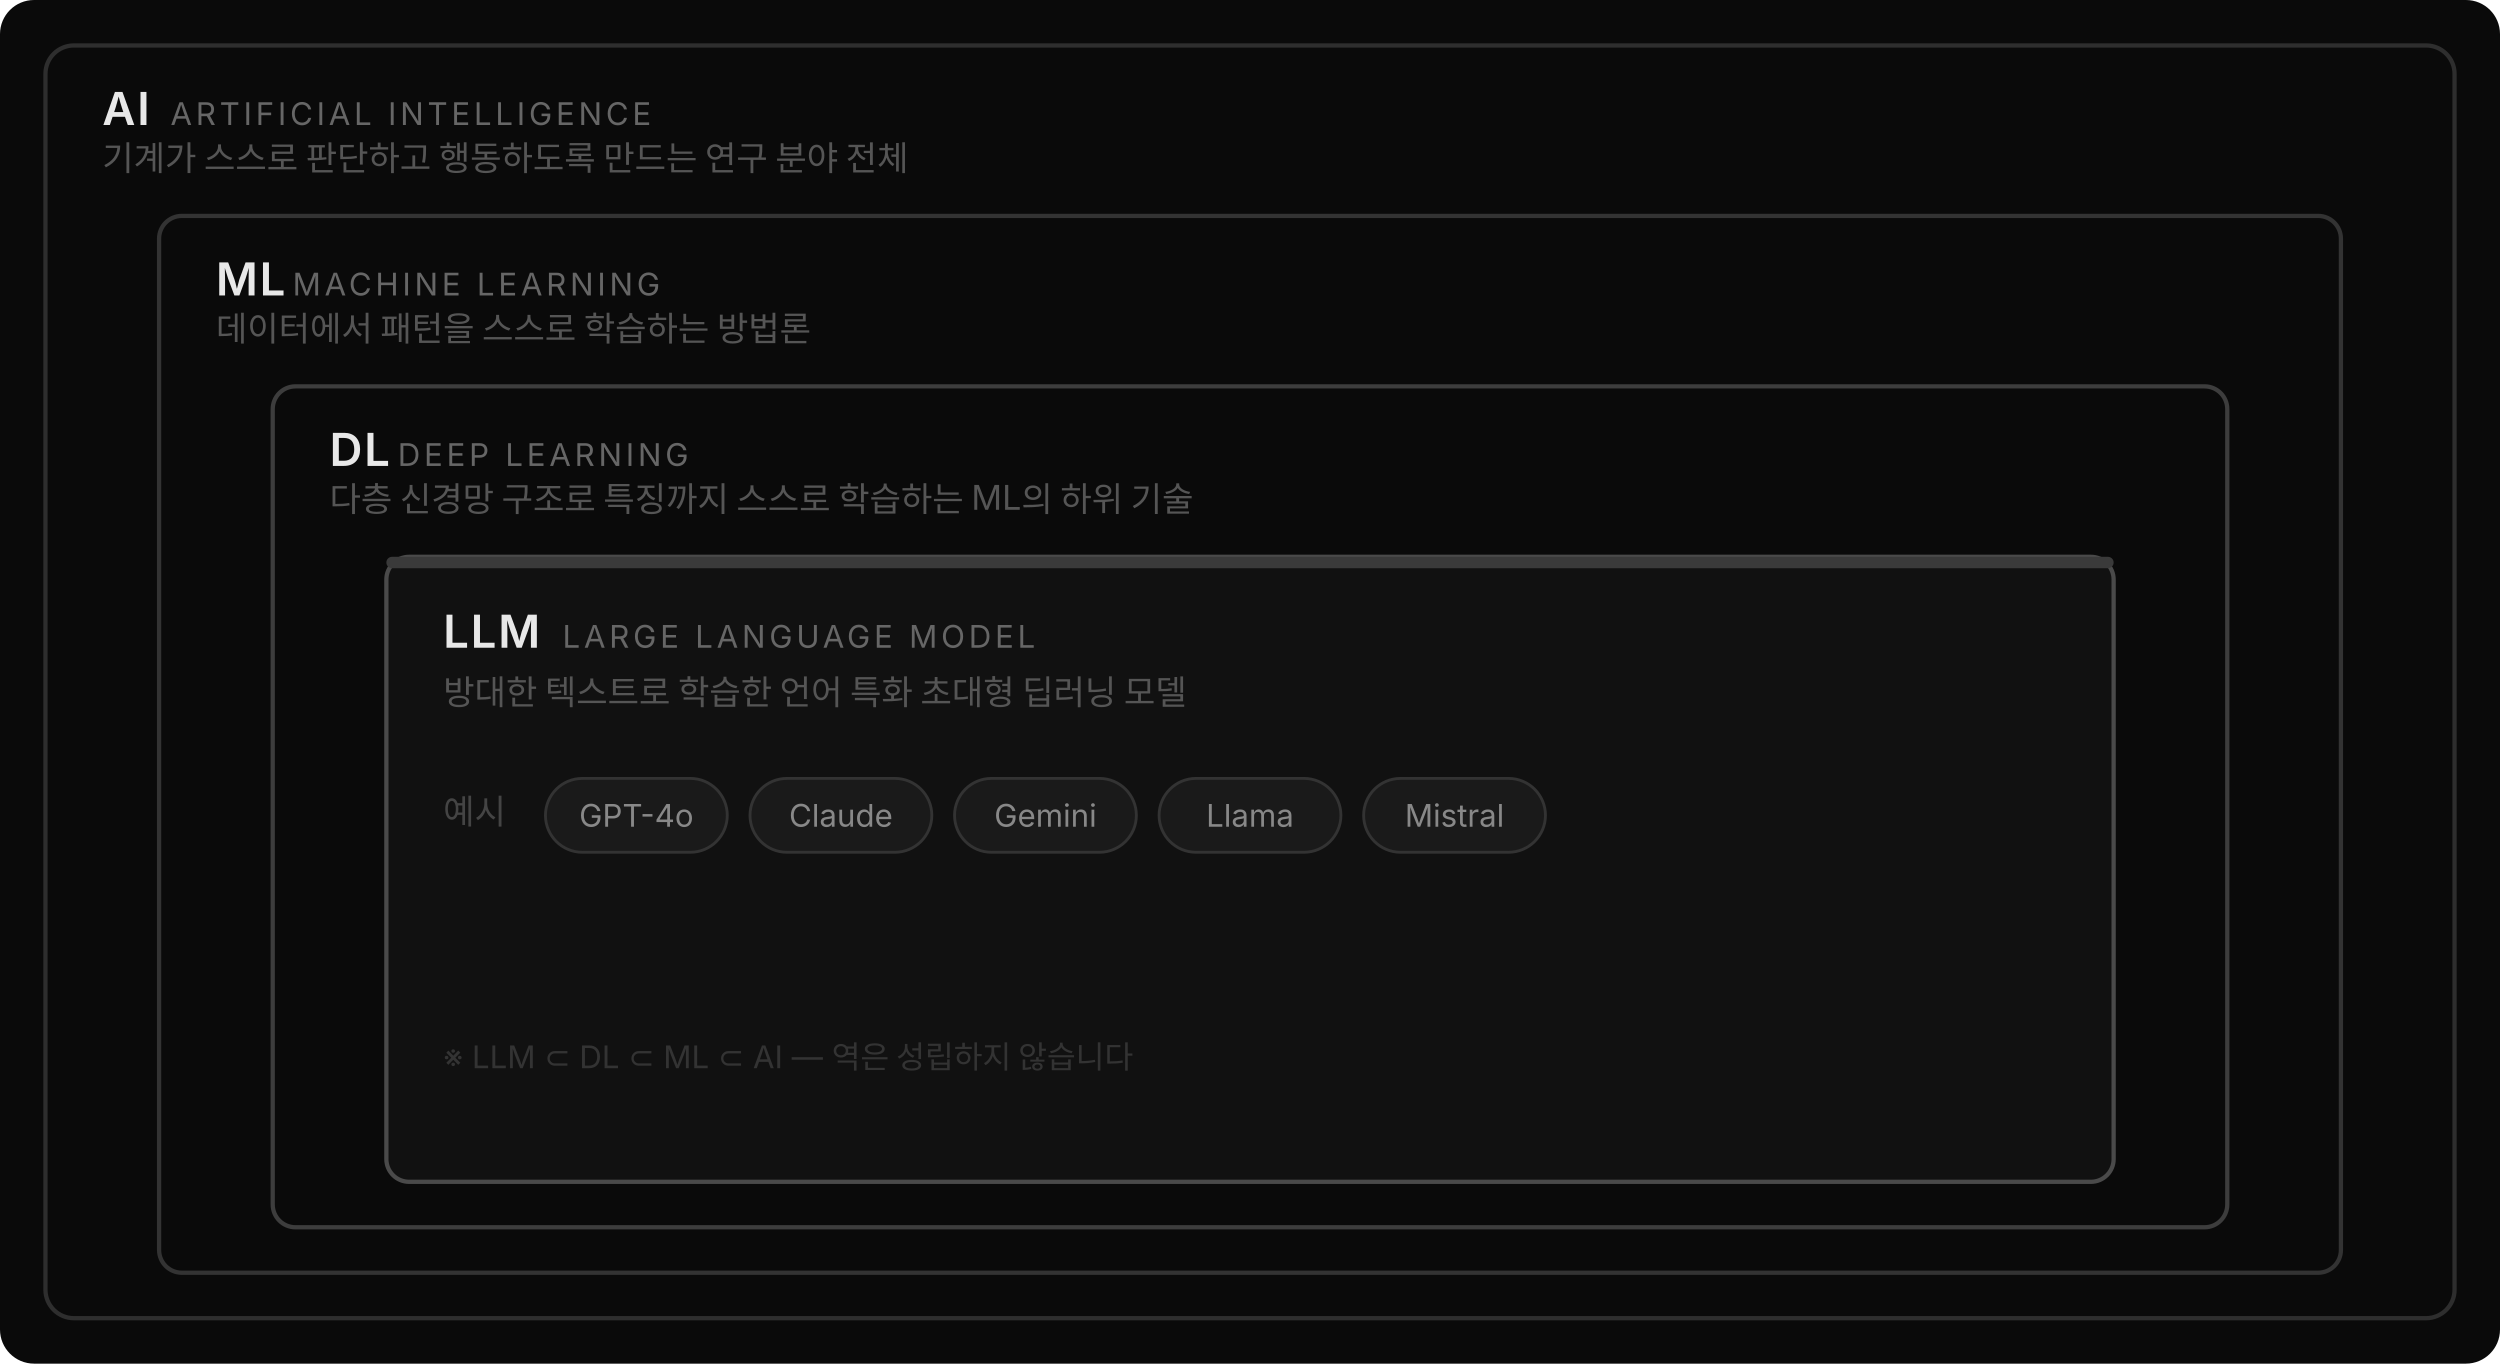
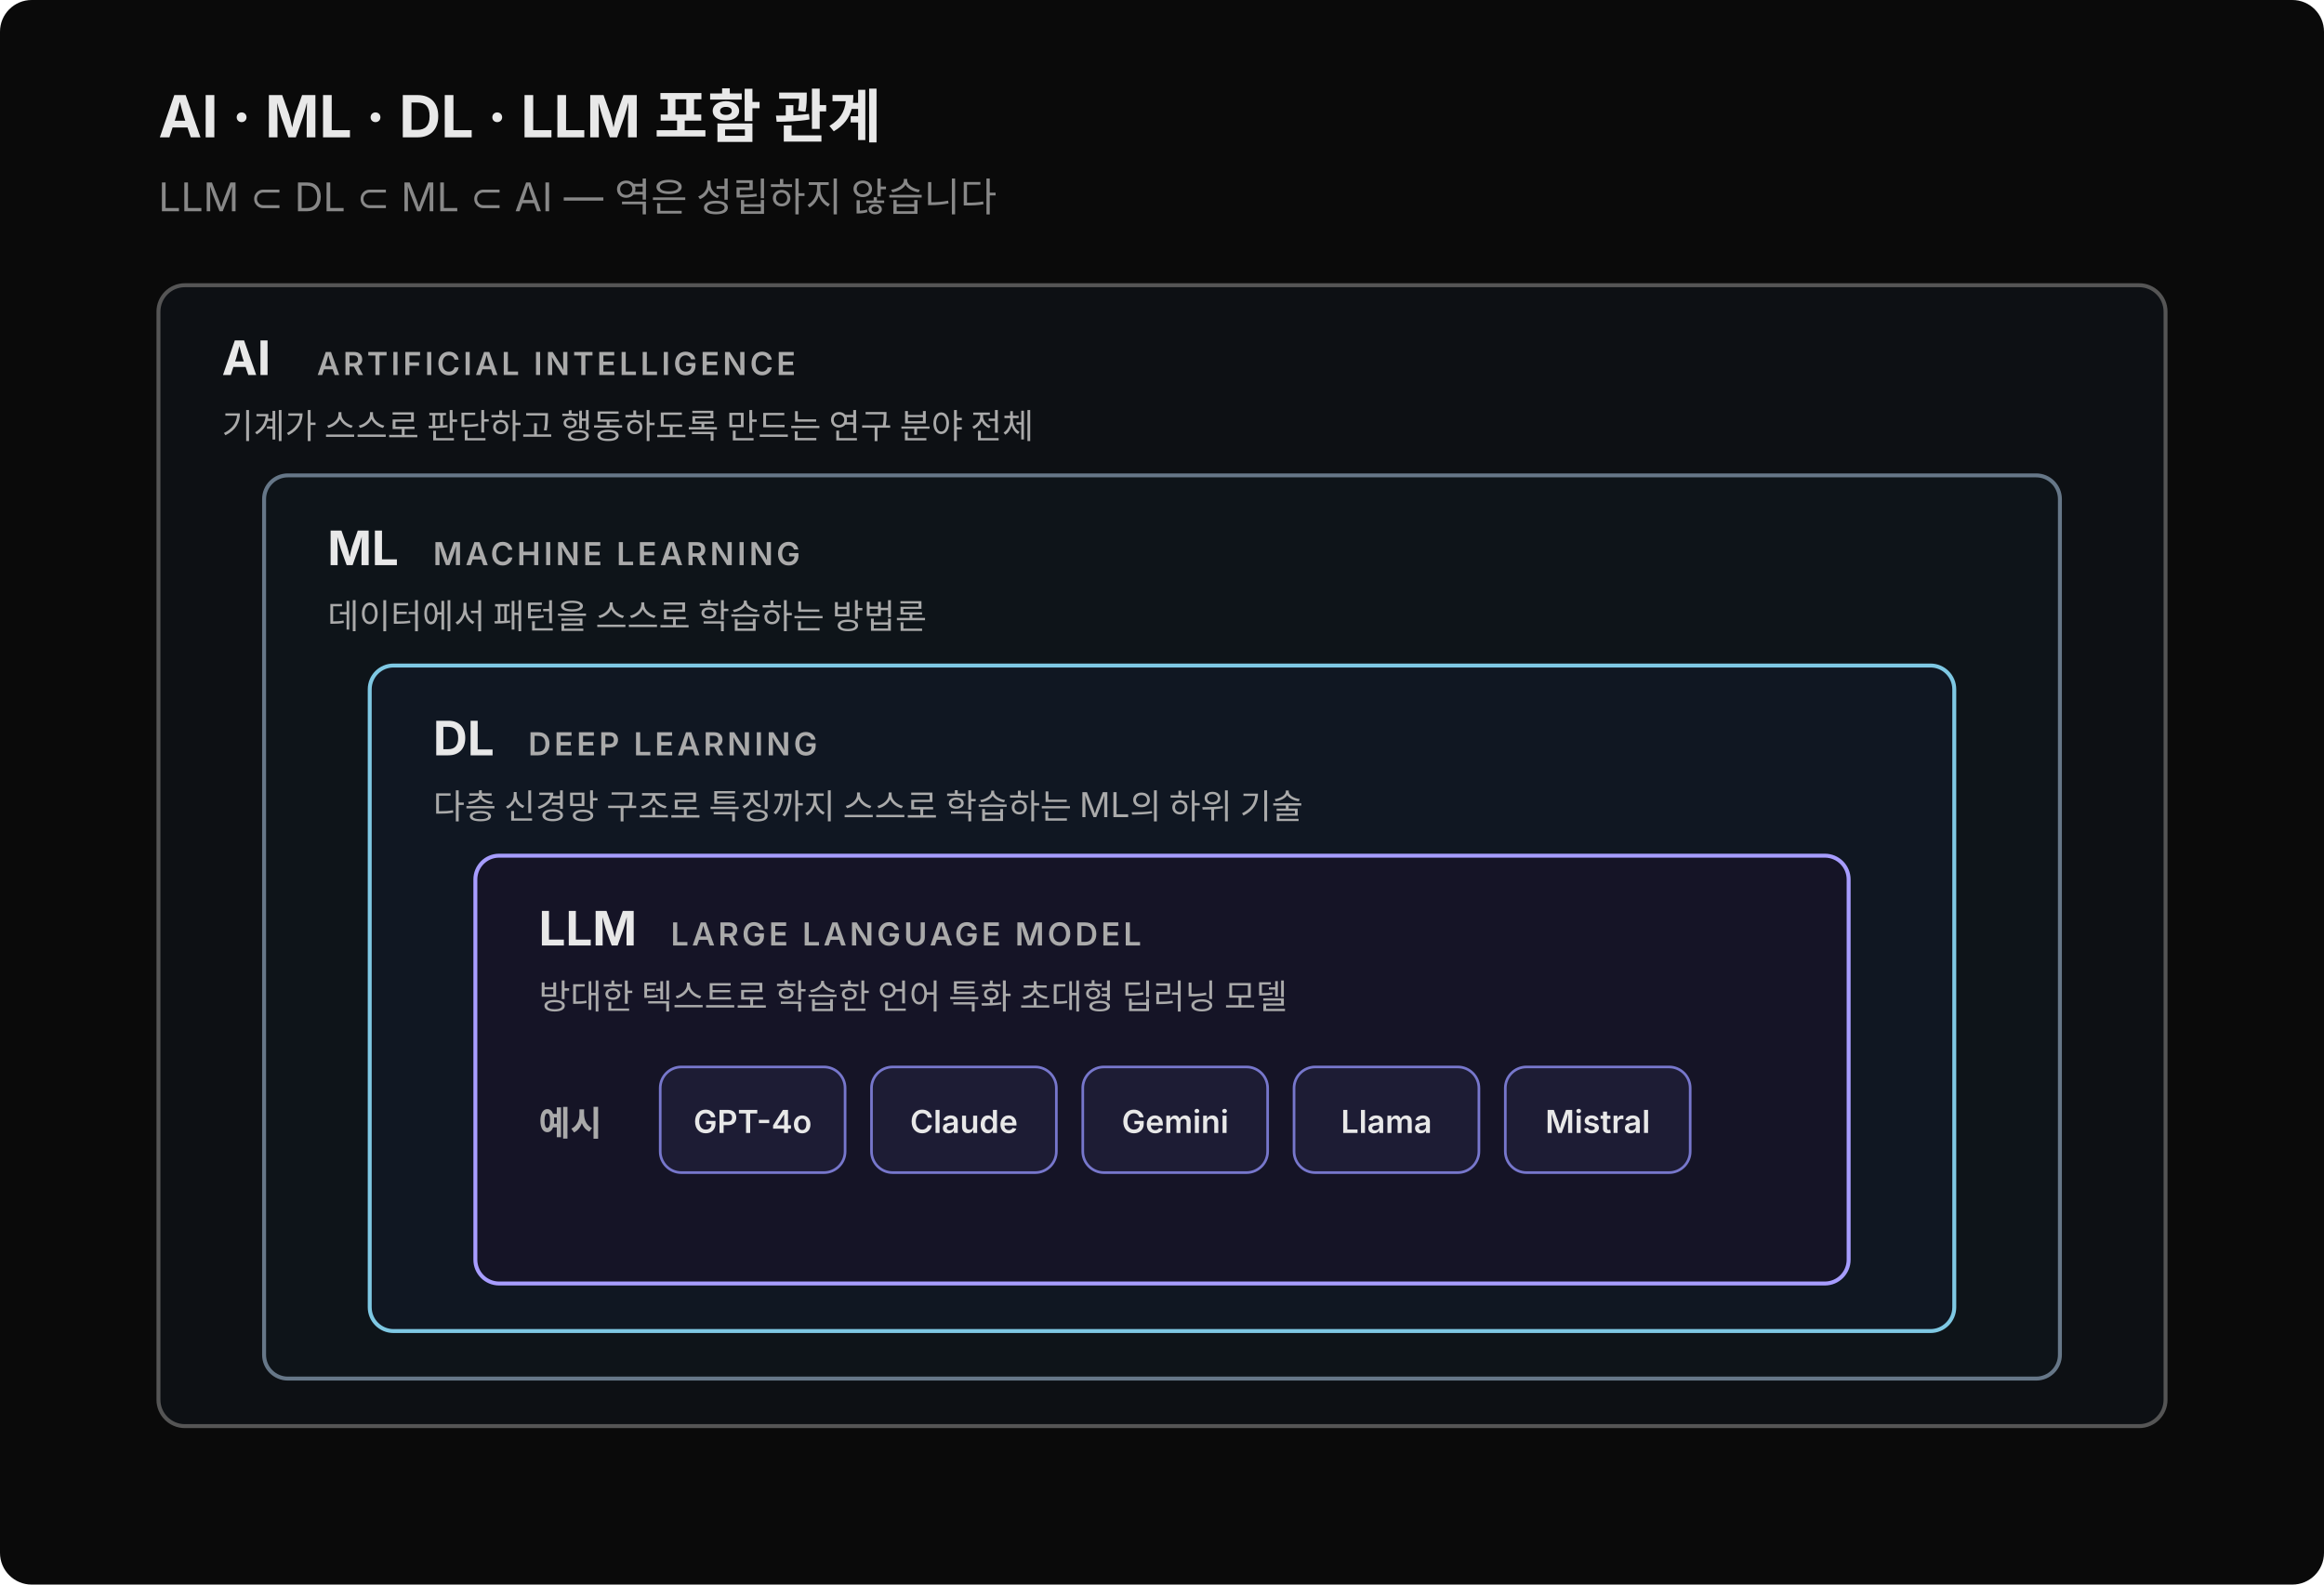
- <svg xmlns="http://www.w3.org/2000/svg" width="880" height="480" viewBox="0 0 880 480">
+ <svg xmlns="http://www.w3.org/2000/svg" width="880" height="600" viewBox="0 0 880 600">
  <defs>
    <style>
-       text { font-family: 'Wanted Sans Variable', 'Wanted Sans', -apple-system, sans-serif; }
-       .label-en { font-size: 11px; fill: #666; letter-spacing: 0.12em; }
-       .label-kr { font-size: 13px; fill: #999; }
-       .label-main { font-size: 16px; font-weight: 600; fill: #e8e8e8; letter-spacing: 0.04em; }
-       .desc { font-size: 12px; fill: #555; }
+       text { font-family: 'Wanted Sans Variable','Wanted Sans',-apple-system,sans-serif; }
+       .level-name { font-size: 18px; font-weight: 700; fill: #e8e8e8; }
+       .level-en { font-size: 12px; font-weight: 600; fill: #aaaaaa; letter-spacing: 0.1em; }
+       .level-desc { font-size: 13px; fill: #aaaaaa; }
+       .example { font-size: 12px; font-weight: 600; fill: #e8e8e8; }
    </style>
  </defs>
-   <rect width="880" height="480" fill="#0a0a0a" rx="12" />
-   <rect x="16" y="16" width="848" height="448" rx="10" fill="none" stroke="#2e2e2e" stroke-width="1.5" />
-   <text x="36" y="44" class="label-main">AI</text>
-   <text x="60" y="44" class="label-en">ARTIFICIAL INTELLIGENCE</text>
-   <text x="36" y="60" class="desc">기계가 스스로 판단하고 행동하도록 만드는 연구 분야 전체</text>
-   <rect x="56" y="76" width="768" height="372" rx="8" fill="none" stroke="#333" stroke-width="1.5" />
-   <text x="76" y="104" class="label-main">ML</text>
-   <text x="103" y="104" class="label-en">MACHINE LEARNING</text>
-   <text x="76" y="120" class="desc">데이터에서 패턴을 스스로 학습하는 방법론</text>
-   <rect x="96" y="136" width="688" height="296" rx="8" fill="none" stroke="#3d3d3d" stroke-width="1.5" />
-   <text x="116" y="164" class="label-main">DL</text>
-   <text x="140" y="164" class="label-en">DEEP LEARNING</text>
-   <text x="116" y="180" class="desc">다층 신경망 구조로 특징까지 스스로 학습하는 ML의 하위 기술</text>
-   <rect x="136" y="196" width="608" height="220" rx="8" fill="#111" stroke="#4a4a4a" stroke-width="1.5" />
-   <rect x="136" y="196" width="608" height="4" rx="2" fill="#3a3a3a" />
-   <text x="156" y="228" class="label-main">LLM</text>
-   <text x="198" y="228" class="label-en">LARGE LANGUAGE MODEL</text>
-   <text x="156" y="248" class="desc">방대한 텍스트로 학습한 언어 특화 초대형 딥러닝 모델</text>
-   <text x="156" y="290" font-family="'Wanted Sans Variable', sans-serif" font-size="12" fill="#444">예시</text>
-   <rect x="192" y="274" width="64" height="26" rx="13" fill="#1a1a1a" stroke="#333" stroke-width="1" />
-   <text x="224" y="291" font-family="sans-serif" font-size="11" fill="#888" text-anchor="middle">GPT-4o</text>
-   <rect x="264" y="274" width="64" height="26" rx="13" fill="#1a1a1a" stroke="#333" stroke-width="1" />
-   <text x="296" y="291" font-family="sans-serif" font-size="11" fill="#888" text-anchor="middle">Claude</text>
-   <rect x="336" y="274" width="64" height="26" rx="13" fill="#1a1a1a" stroke="#333" stroke-width="1" />
-   <text x="368" y="291" font-family="sans-serif" font-size="11" fill="#888" text-anchor="middle">Gemini</text>
-   <rect x="408" y="274" width="64" height="26" rx="13" fill="#1a1a1a" stroke="#333" stroke-width="1" />
-   <text x="440" y="291" font-family="sans-serif" font-size="11" fill="#888" text-anchor="middle">Llama</text>
-   <rect x="480" y="274" width="64" height="26" rx="13" fill="#1a1a1a" stroke="#333" stroke-width="1" />
-   <text x="512" y="291" font-family="sans-serif" font-size="11" fill="#888" text-anchor="middle">Mistral</text>
-   <text x="156" y="376" font-family="'Wanted Sans Variable', sans-serif" font-size="11" fill="#333">
-     ※ LLM ⊂ DL ⊂ ML ⊂ AI  —  역은 성립하지 않습니다
-   </text>
+   <rect width="880" height="600" fill="#0a0a0a" rx="12" />
+   <text x="60" y="52" font-size="22" font-weight="700" fill="#e8e8e8">AI · ML · DL · LLM 포함 관계</text>
+   <text x="60" y="80" font-size="15" fill="#888888">LLM ⊂ DL ⊂ ML ⊂ AI — 역은 성립하지 않습니다</text>
+   <rect x="60" y="108" width="760" height="432" rx="10" fill="#0d1014" stroke="#555555" stroke-width="1.5" />
+   <text x="84" y="142" class="level-name">AI</text>
+   <text x="120" y="142" class="level-en">ARTIFICIAL INTELLIGENCE</text>
+   <text x="84" y="166" class="level-desc">기계가 스스로 판단하고 행동하도록 만드는 연구 분야 전체</text>
+   <rect x="100" y="180" width="680" height="342" rx="9" fill="#0e1419" stroke="#667788" stroke-width="1.5" />
+   <text x="124" y="214" class="level-name">ML</text>
+   <text x="164" y="214" class="level-en">MACHINE LEARNING</text>
+   <text x="124" y="238" class="level-desc">데이터에서 패턴을 스스로 학습하는 방법론</text>
+   <rect x="140" y="252" width="600" height="252" rx="9" fill="#101722" stroke="#7ec8e3" stroke-width="1.5" />
+   <text x="164" y="286" class="level-name">DL</text>
+   <text x="200" y="286" class="level-en">DEEP LEARNING</text>
+   <text x="164" y="310" class="level-desc">다층 신경망 구조로 특징까지 스스로 학습하는 ML의 하위 기술</text>
+   <rect x="180" y="324" width="520" height="162" rx="9" fill="#151426" stroke="#a79dff" stroke-width="1.5" />
+   <text x="204" y="358" class="level-name">LLM</text>
+   <text x="254" y="358" class="level-en">LARGE LANGUAGE MODEL</text>
+   <text x="204" y="382" class="level-desc">방대한 텍스트로 학습한 언어 특화 초대형 딥러닝 모델</text>
+   <text x="204" y="430" font-size="13" font-weight="600" fill="#aaaaaa">예시</text>
+   <rect x="250" y="404" width="70" height="40" rx="8" fill="#1d1c34" stroke="#7777cc" stroke-width="1" />
+   <text x="285" y="429" class="example" text-anchor="middle">GPT-4o</text>
+   <rect x="330" y="404" width="70" height="40" rx="8" fill="#1d1c34" stroke="#7777cc" stroke-width="1" />
+   <text x="365" y="429" class="example" text-anchor="middle">Claude</text>
+   <rect x="410" y="404" width="70" height="40" rx="8" fill="#1d1c34" stroke="#7777cc" stroke-width="1" />
+   <text x="445" y="429" class="example" text-anchor="middle">Gemini</text>
+   <rect x="490" y="404" width="70" height="40" rx="8" fill="#1d1c34" stroke="#7777cc" stroke-width="1" />
+   <text x="525" y="429" class="example" text-anchor="middle">Llama</text>
+   <rect x="570" y="404" width="70" height="40" rx="8" fill="#1d1c34" stroke="#7777cc" stroke-width="1" />
+   <text x="605" y="429" class="example" text-anchor="middle">Mistral</text>
</svg>
